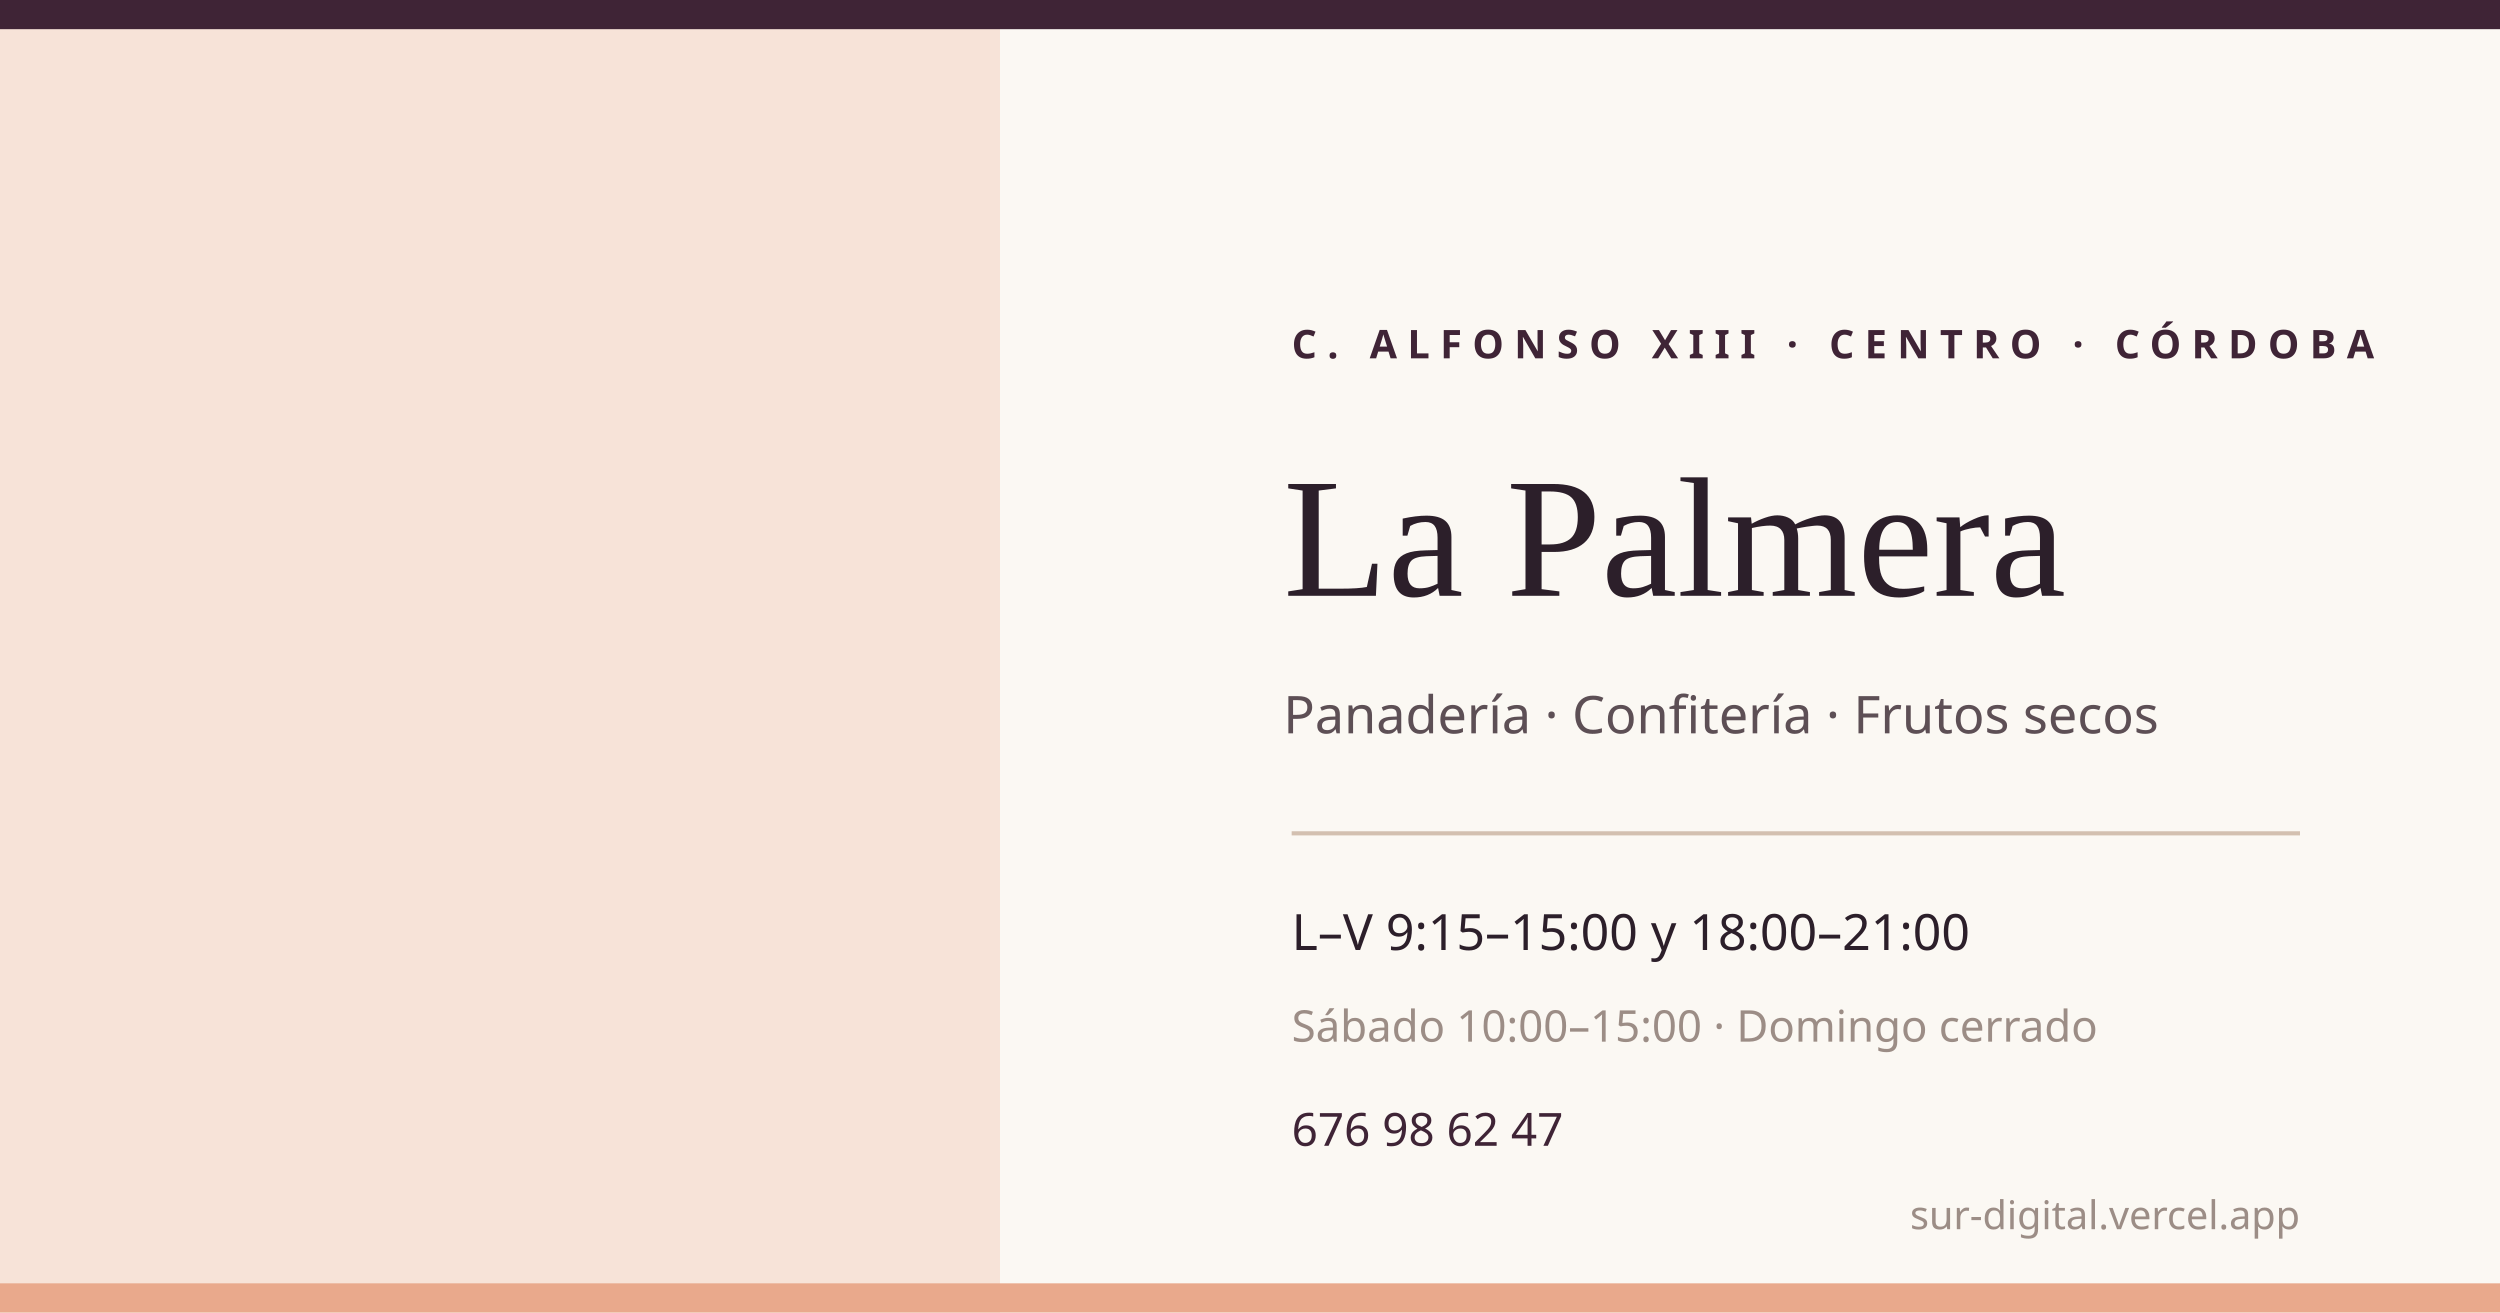
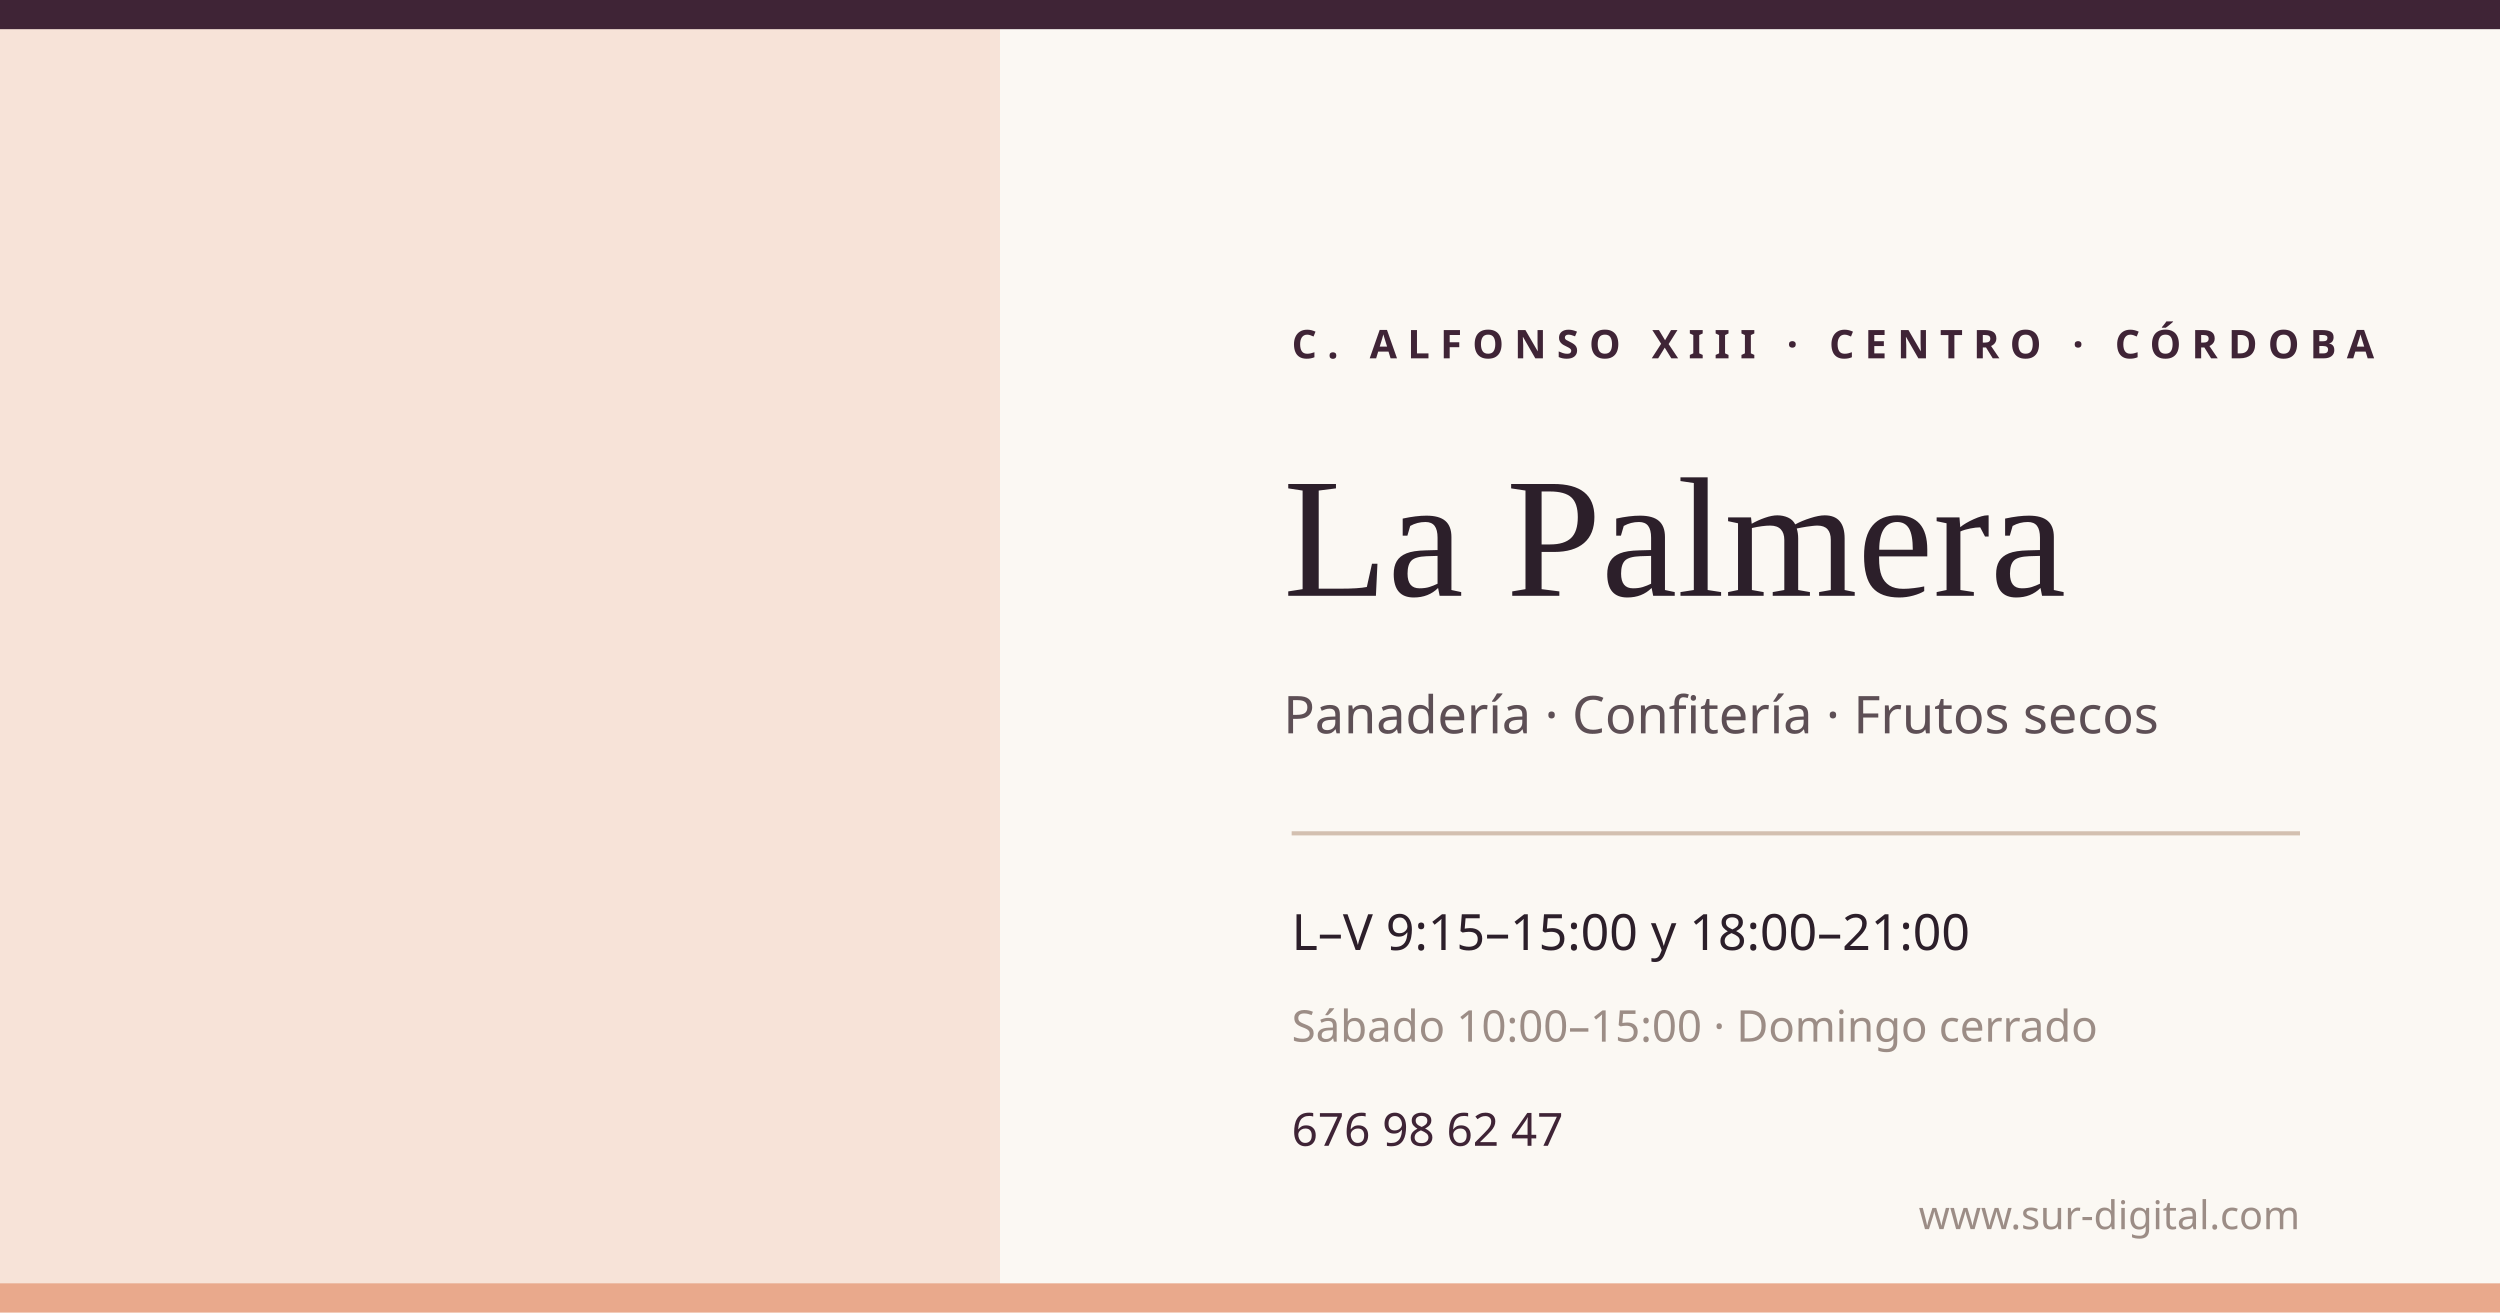
<svg xmlns="http://www.w3.org/2000/svg" width="1200" height="630" viewBox="0 0 1200 630">
  <rect width="1200" height="630" fill="#fbf8f3" />
  <rect x="0" y="0" width="480" height="630" fill="#f7e3d8" />
  <rect x="0" y="0" width="1200" height="14" fill="#3f2436" />
  <text x="620" y="172" fill="#3f2436" font-family="Verdana, Geneva, sans-serif" font-size="19" font-weight="bold" letter-spacing="5">C. ALFONSO XIII · CENTRO · CÓRDOBA</text>
  <text x="616" y="286" fill="#2c1f2a" font-family="Georgia, 'Times New Roman', serif" font-size="82">La Palmera</text>
  <text x="616" y="352" fill="#5d4f55" font-family="Verdana, Geneva, sans-serif" font-size="25">Panadería · Confitería · Frutos secos</text>
  <line x1="620" y1="400" x2="1104" y2="400" stroke="#d3c0b0" stroke-width="2" />
  <text x="620" y="456" fill="#2c1f2a" font-family="Verdana, Geneva, sans-serif" font-size="24">L–V 9:15–15:00 y 18:00–21:00</text>
  <text x="620" y="500" fill="#9c8d86" font-family="Verdana, Geneva, sans-serif" font-size="21">Sábado 10:00–15:00 · Domingo cerrado</text>
  <text x="620" y="550" fill="#3f2436" font-family="Verdana, Geneva, sans-serif" font-size="22">676 98 62 47</text>
-   <text x="1104" y="590" fill="#9c8d86" font-family="Verdana, Geneva, sans-serif" font-size="19" text-anchor="end">sur-digital.vercel.app</text>
+   <text x="1104" y="590" fill="#9c8d86" font-family="Verdana, Geneva, sans-serif" font-size="19" text-anchor="end">www.sur-digital.com</text>
  <rect x="0" y="616" width="1200" height="14" fill="#e9a98c" />
</svg>
